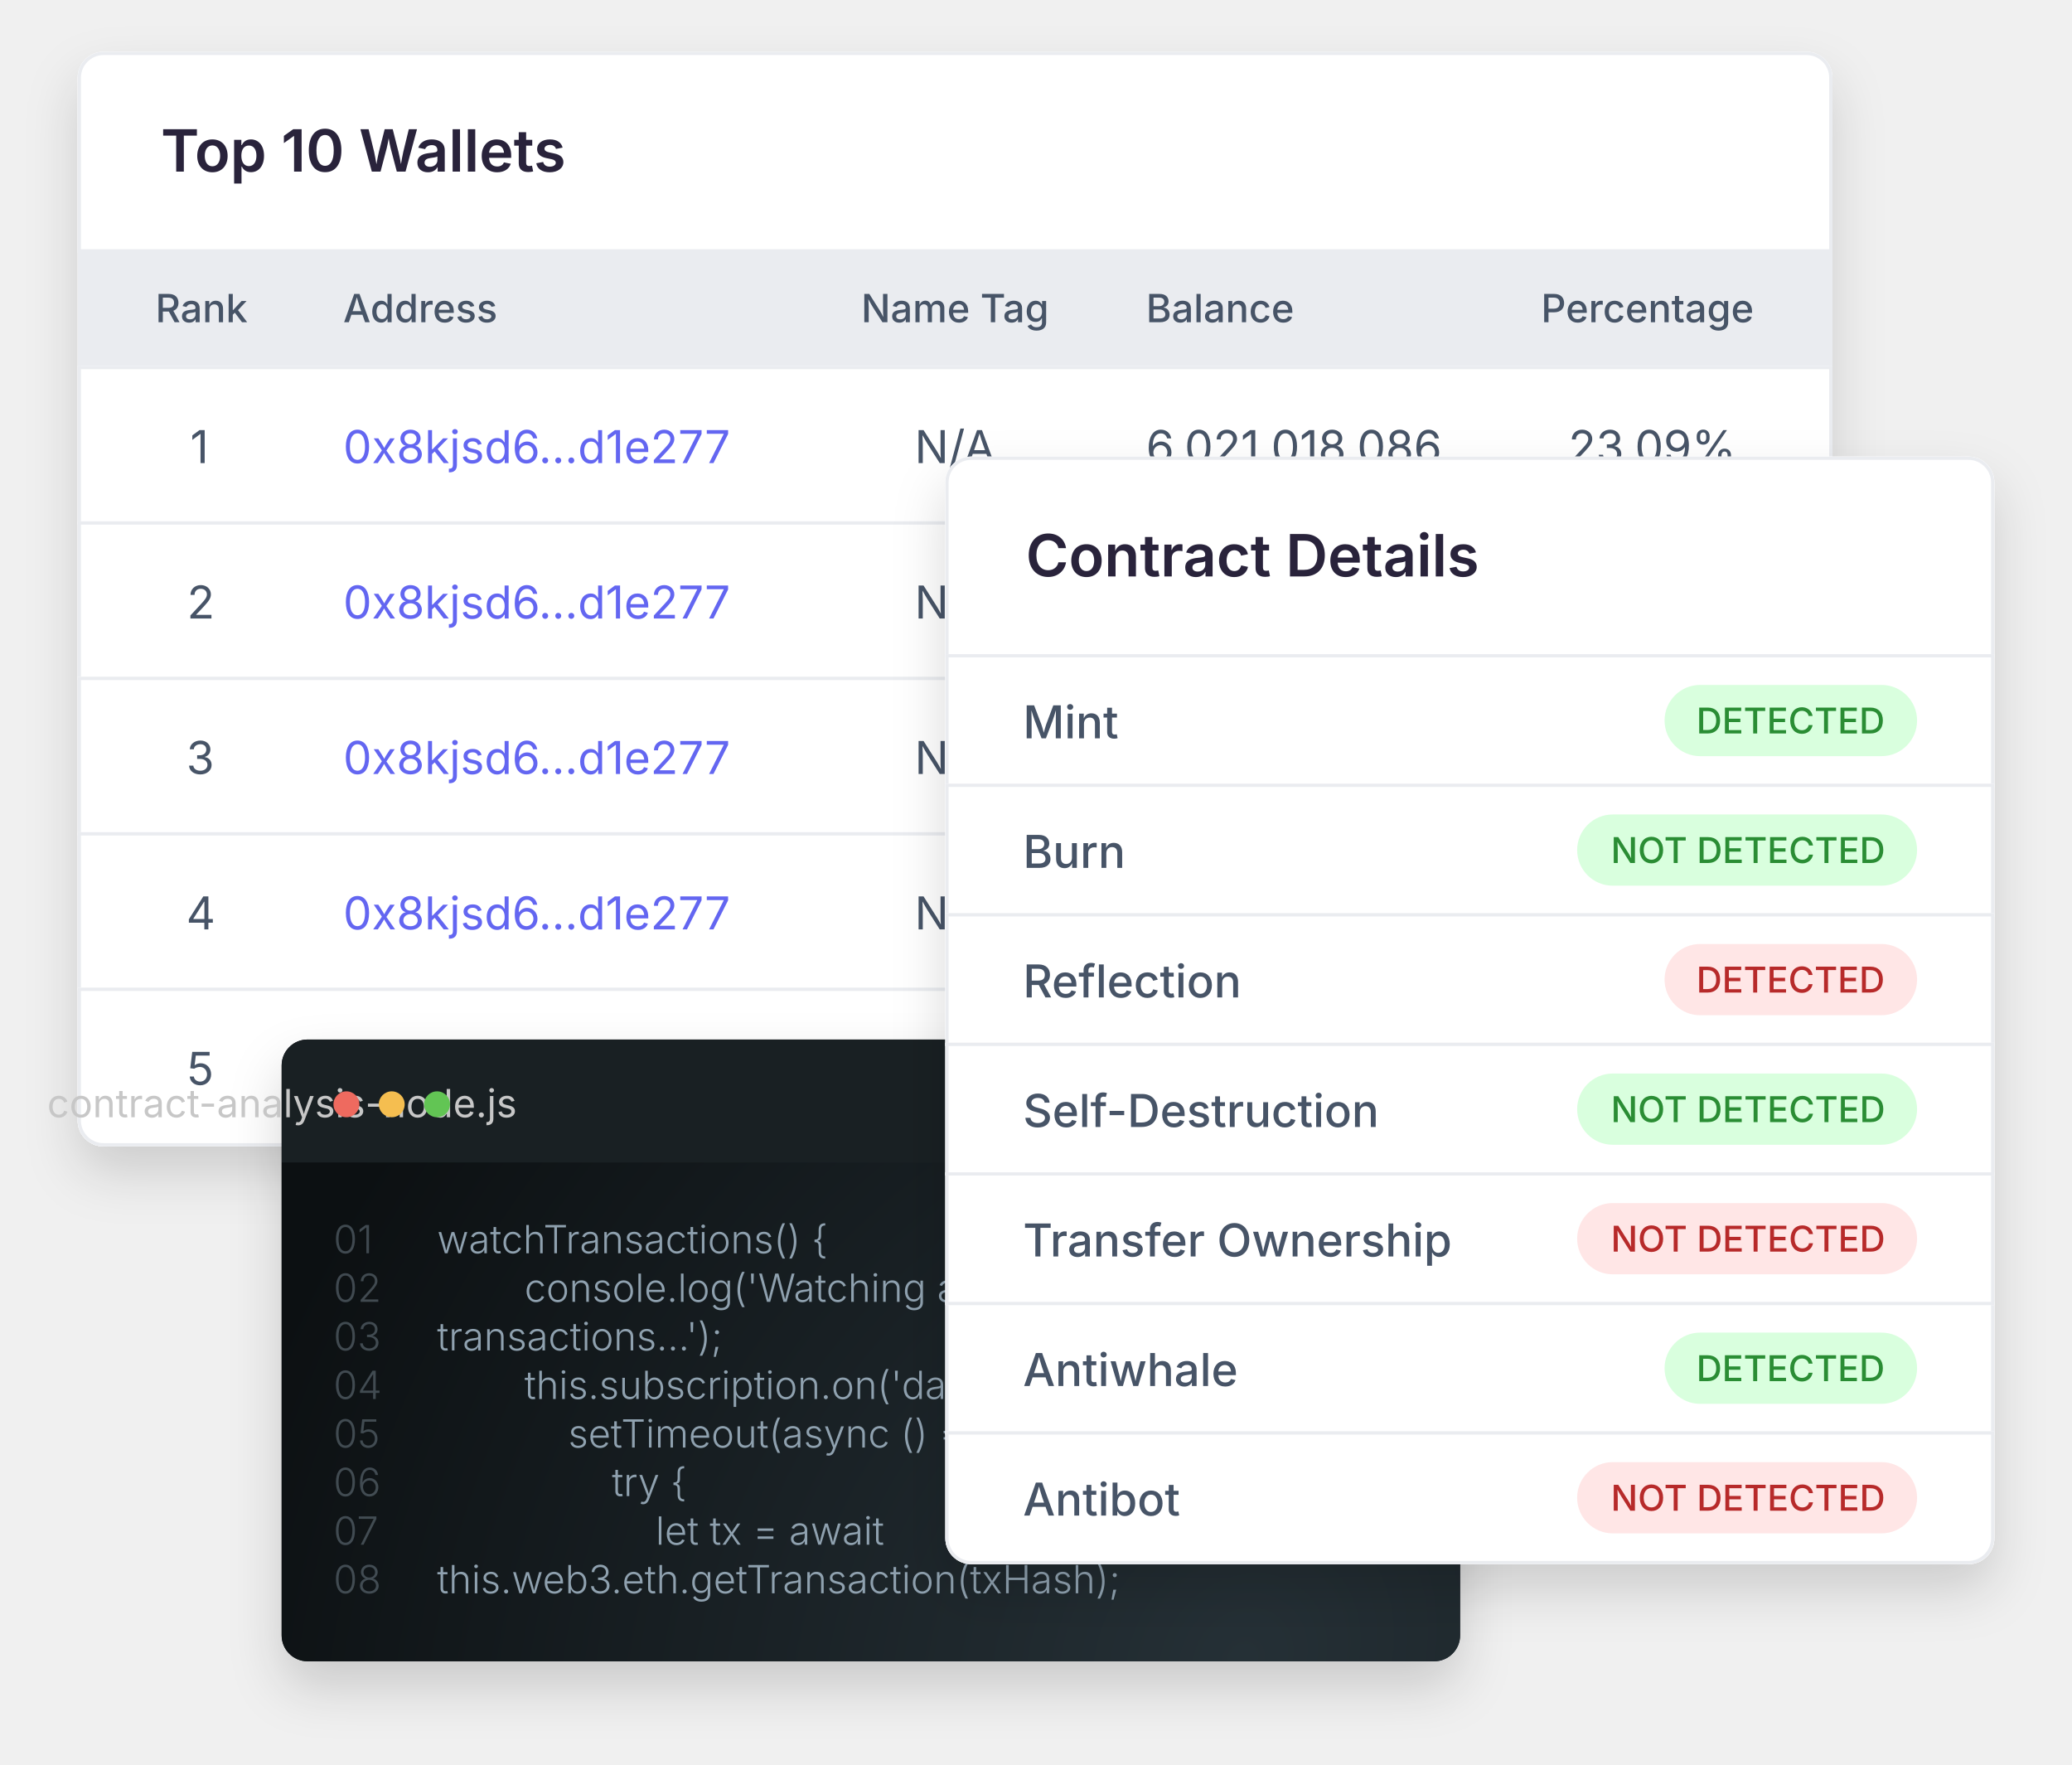
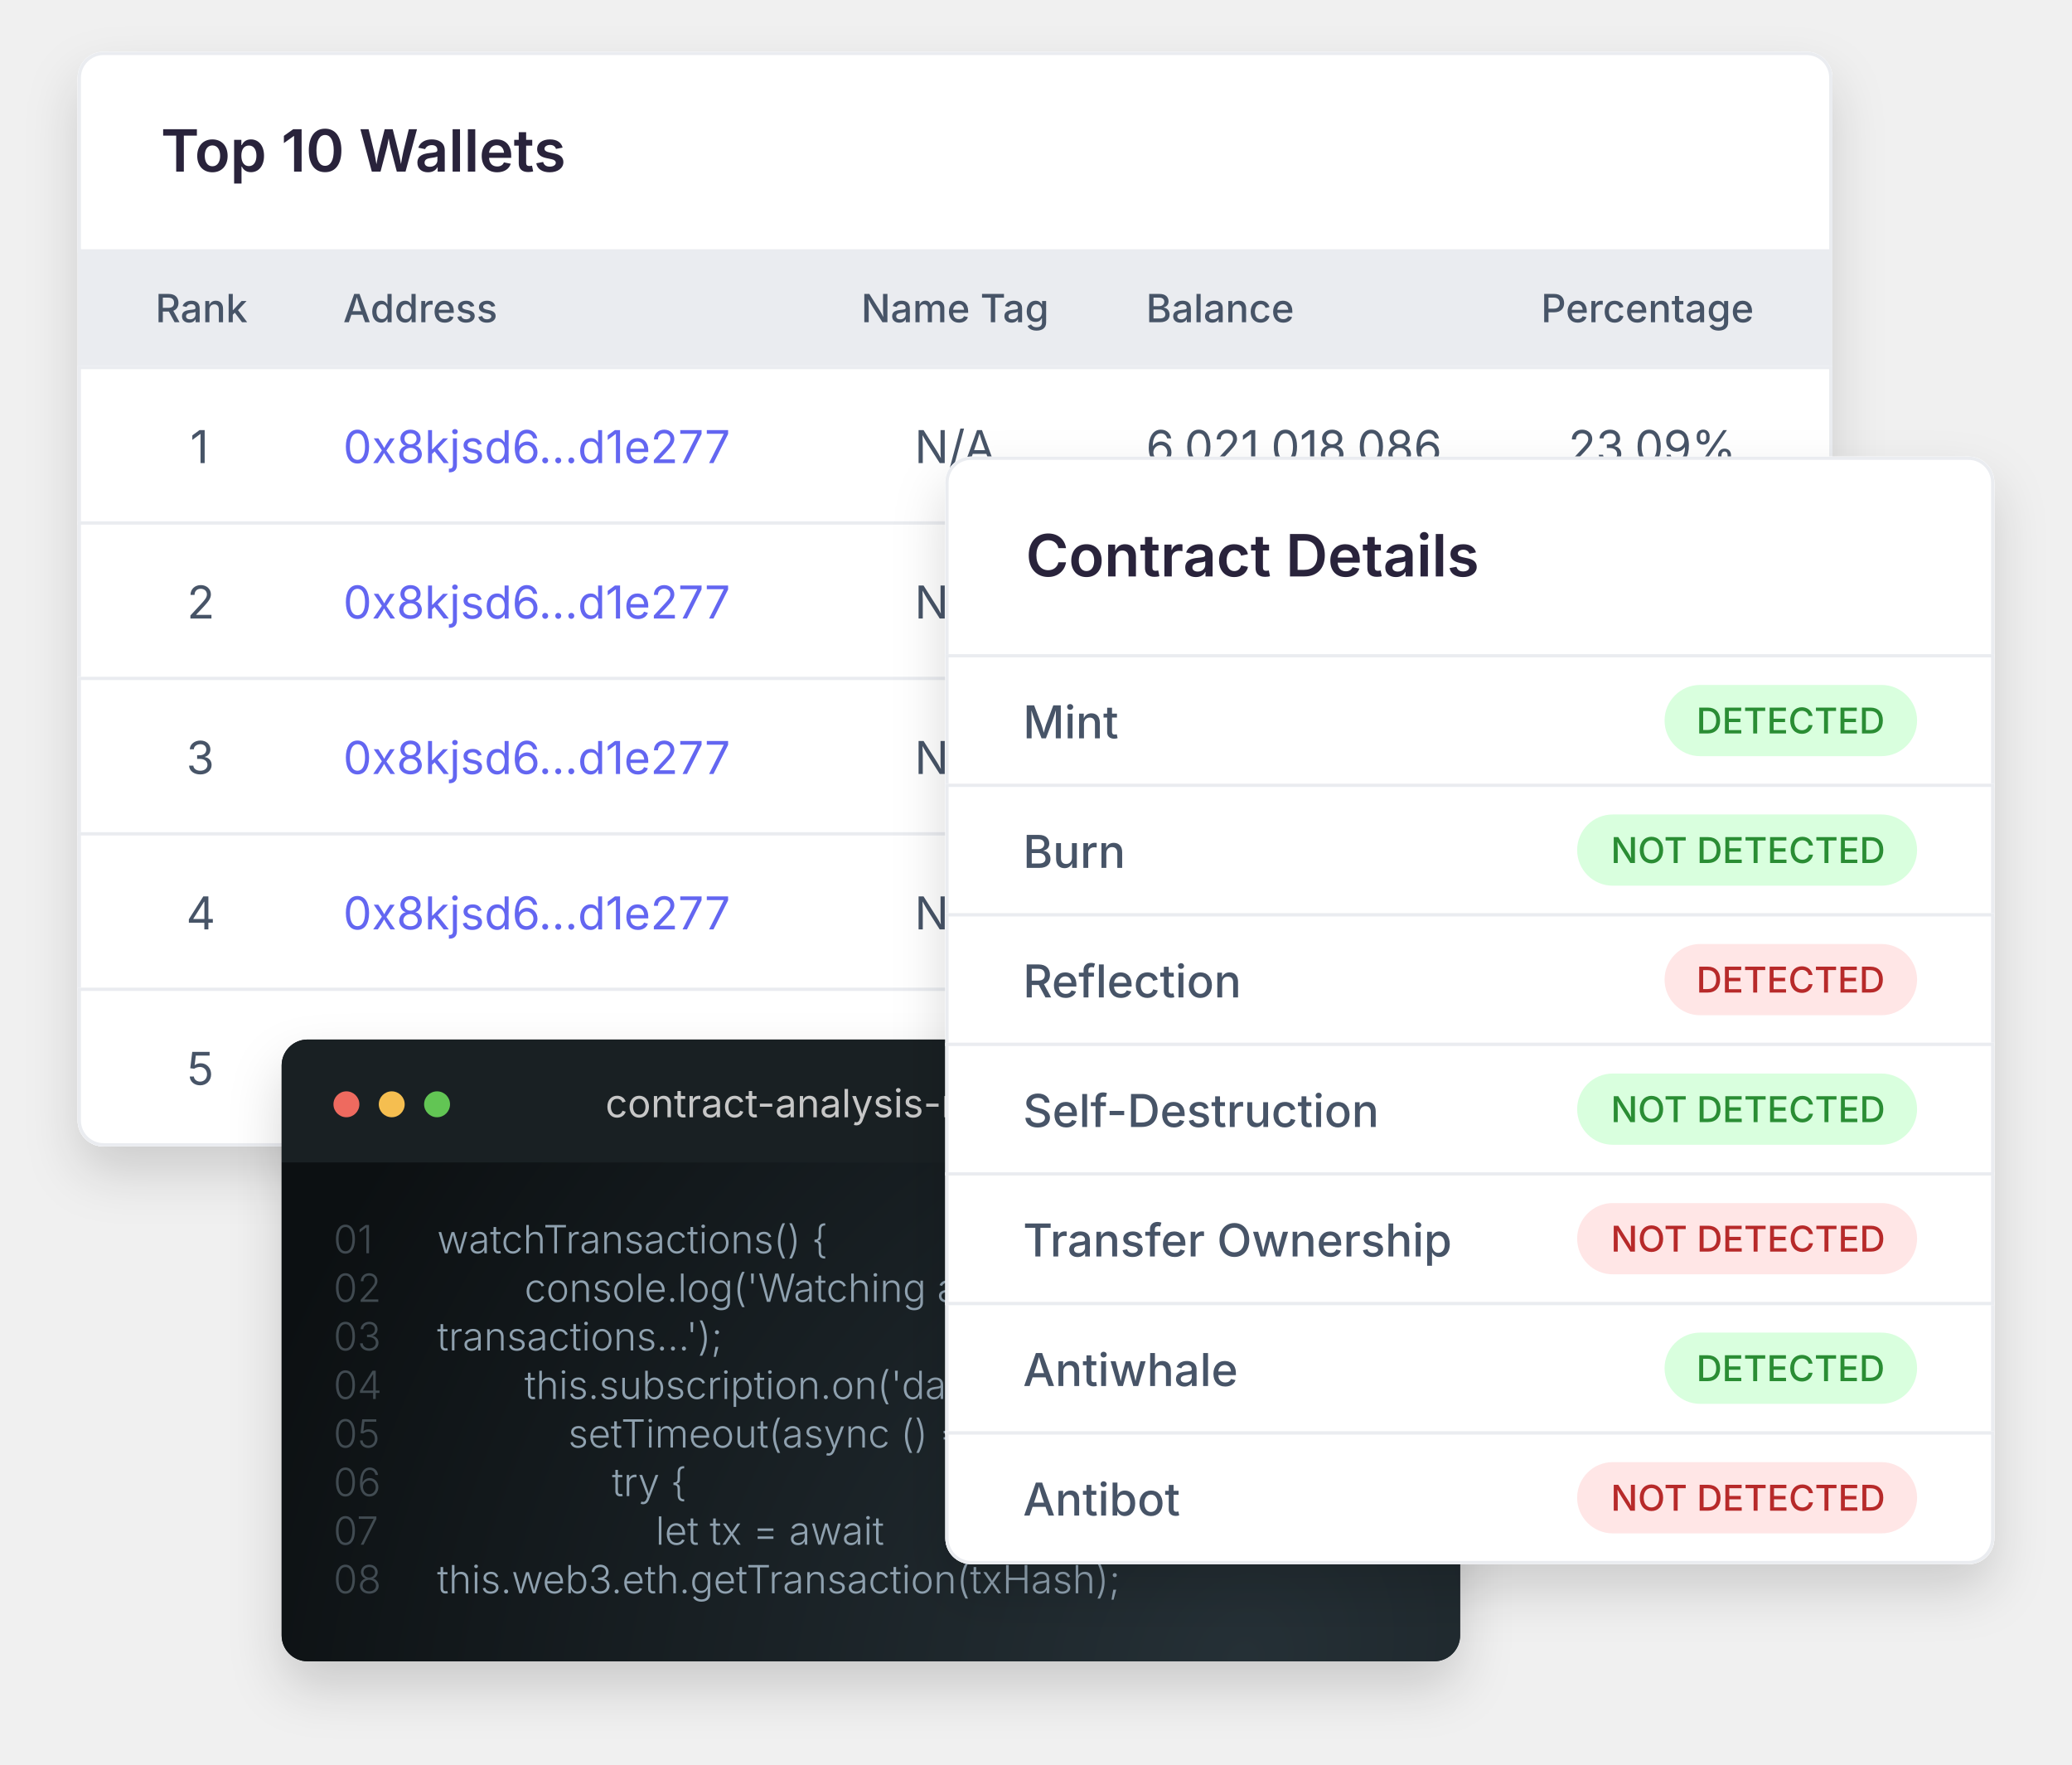
<svg xmlns="http://www.w3.org/2000/svg" width="640" height="545" viewBox="0 0 640 545">
  <defs>
    <filter id="Rectangle_1948" x="0" y="0" width="590" height="386" filterUnits="userSpaceOnUse">
      <feOffset dy="8" input="SourceAlpha" />
      <feGaussianBlur stdDeviation="8" result="blur" />
      <feFlood flood-opacity="0.149" />
      <feComposite operator="in" in2="blur" />
      <feComposite in="SourceGraphic" />
    </filter>
    <radialGradient id="radial-gradient" cx="0.816" cy="1" r="2.209" gradientTransform="matrix(0.074, -0.997, 0.405, 0.03, 0.35, 1.783)" gradientUnits="objectBoundingBox">
      <stop offset="0" stop-color="#253036" />
      <stop offset="1" stop-color="#0c1012" />
    </radialGradient>
    <filter id="Rectangle_1957" x="63" y="305" width="412" height="240" filterUnits="userSpaceOnUse">
      <feOffset dy="8" input="SourceAlpha" />
      <feGaussianBlur stdDeviation="8" result="blur-2" />
      <feFlood flood-opacity="0.161" />
      <feComposite operator="in" in2="blur-2" />
      <feComposite in="SourceGraphic" />
    </filter>
    <filter id="Rectangle_1956" x="268" y="125" width="372" height="390" filterUnits="userSpaceOnUse">
      <feOffset dy="8" input="SourceAlpha" />
      <feGaussianBlur stdDeviation="8" result="blur-3" />
      <feFlood flood-opacity="0.149" />
      <feComposite operator="in" in2="blur-3" />
      <feComposite in="SourceGraphic" />
    </filter>
  </defs>
  <g id="Group_4739" data-name="Group 4739" transform="translate(-712 -3274)">
    <g id="Group_4379" data-name="Group 4379" transform="translate(667.149 112)">
      <g transform="matrix(1, 0, 0, 1, 44.85, 3162)" filter="url(#Rectangle_1948)">
        <g id="Rectangle_1948-2" data-name="Rectangle 1948" transform="translate(24 16)" fill="#fff" stroke="#eaecf0" stroke-width="1">
          <rect width="542" height="338" rx="8" stroke="none" />
          <rect x="0.5" y="0.5" width="541" height="337" rx="7.5" fill="none" />
        </g>
      </g>
      <g id="Rectangle_1245" data-name="Rectangle 1245" transform="translate(68.851 3178)" fill="#fff" stroke="#eaecf0" stroke-width="1">
        <path d="M8,0H534a8,8,0,0,1,8,8V62a0,0,0,0,1,0,0H0a0,0,0,0,1,0,0V8A8,8,0,0,1,8,0Z" stroke="none" />
        <path d="M8,.5H534A7.5,7.5,0,0,1,541.5,8V61.5a0,0,0,0,1,0,0H.5a0,0,0,0,1,0,0V8A7.5,7.5,0,0,1,8,.5Z" fill="none" />
      </g>
      <g id="Rectangle_1943" data-name="Rectangle 1943" transform="translate(68.851 3275)" fill="#fff" stroke="#eaecf0" stroke-width="1">
        <rect width="542" height="49" stroke="none" />
        <rect x="0.5" y="0.5" width="541" height="48" fill="none" />
      </g>
      <g id="Rectangle_1944" data-name="Rectangle 1944" transform="translate(68.851 3323)" fill="#fff" stroke="#eaecf0" stroke-width="1">
        <rect width="542" height="49" stroke="none" />
        <rect x="0.5" y="0.5" width="541" height="48" fill="none" />
      </g>
      <g id="Rectangle_1945" data-name="Rectangle 1945" transform="translate(68.851 3371)" fill="#fff" stroke="#eaecf0" stroke-width="1">
        <rect width="542" height="49" stroke="none" />
        <rect x="0.5" y="0.5" width="541" height="48" fill="none" />
      </g>
      <g id="Rectangle_1946" data-name="Rectangle 1946" transform="translate(68.851 3419)" fill="#fff" stroke="#eaecf0" stroke-width="1">
        <rect width="542" height="49" stroke="none" />
        <rect x="0.5" y="0.5" width="541" height="48" fill="none" />
      </g>
      <g id="Rectangle_1947" data-name="Rectangle 1947" transform="translate(68.851 3467)" fill="#fff" stroke="#eaecf0" stroke-width="1">
        <path d="M0,0H542a0,0,0,0,1,0,0V41a8,8,0,0,1-8,8H8a8,8,0,0,1-8-8V0A0,0,0,0,1,0,0Z" stroke="none" />
        <path d="M.5.5h541a0,0,0,0,1,0,0V41a7.5,7.5,0,0,1-7.5,7.5H8A7.5,7.5,0,0,1,.5,41V.5A0,0,0,0,1,.5.5Z" fill="none" />
      </g>
      <rect id="Rectangle_1235" data-name="Rectangle 1235" width="542" height="36" transform="translate(68.851 3239)" fill="#eaecf0" />
      <text id="Rank" transform="translate(92.851 3261.5)" fill="#475467" font-size="12" font-family="Inter-Medium, Inter" font-weight="500">
        <tspan x="0" y="0">Rank</tspan>
      </text>
      <text id="Address" transform="translate(150.851 3261.5)" fill="#475467" font-size="12" font-family="Inter-Medium, Inter" font-weight="500">
        <tspan x="0" y="0">Address</tspan>
      </text>
      <text id="Name_Tag" data-name="Name Tag" transform="translate(310.851 3261.5)" fill="#475467" font-size="12" font-family="Inter-Medium, Inter" font-weight="500">
        <tspan x="0" y="0">Name Tag</tspan>
      </text>
      <text id="Balance" transform="translate(398.851 3261.5)" fill="#475467" font-size="12" font-family="Inter-Medium, Inter" font-weight="500">
        <tspan x="0" y="0">Balance</tspan>
      </text>
      <text id="Percentage" transform="translate(520.851 3261.5)" fill="#475467" font-size="12" font-family="Inter-Medium, Inter" font-weight="500">
        <tspan x="0" y="0">Percentage</tspan>
      </text>
      <text id="Top_10_Wallets" data-name="Top 10 Wallets" transform="translate(155.851 3215)" fill="#29233b" font-size="18" font-family="Inter-SemiBold, Inter" font-weight="600">
        <tspan x="-61.338" y="0">Top 10 Wallets</tspan>
      </text>
      <text id="_0x8kjsd6...d1e277" data-name="0x8kjsd6...d1e277" transform="translate(150.851 3305)" fill="#6366f1" font-size="14" font-family="Inter-Regular, Inter">
        <tspan x="0" y="0">0x8kjsd6...d1e277</tspan>
      </text>
      <text id="_0x8kjsd6...d1e277-2" data-name="0x8kjsd6...d1e277" transform="translate(150.851 3353)" fill="#6366f1" font-size="14" font-family="Inter-Regular, Inter">
        <tspan x="0" y="0">0x8kjsd6...d1e277</tspan>
      </text>
      <text id="_0x8kjsd6...d1e277-3" data-name="0x8kjsd6...d1e277" transform="translate(150.851 3401)" fill="#6366f1" font-size="14" font-family="Inter-Regular, Inter">
        <tspan x="0" y="0">0x8kjsd6...d1e277</tspan>
      </text>
      <text id="_0x8kjsd6...d1e277-4" data-name="0x8kjsd6...d1e277" transform="translate(150.851 3449)" fill="#6366f1" font-size="14" font-family="Inter-Regular, Inter">
        <tspan x="0" y="0">0x8kjsd6...d1e277</tspan>
      </text>
      <text id="_0x8kjsd6...d1e277-5" data-name="0x8kjsd6...d1e277" transform="translate(150.851 3497)" fill="#6366f1" font-size="14" font-family="Inter-Regular, Inter">
        <tspan x="0" y="0">0x8kjsd6...d1e277</tspan>
      </text>
      <text id="N_A" data-name="N/A" transform="translate(339.851 3305)" fill="#475467" font-size="14" font-family="Inter-Regular, Inter">
        <tspan x="-12.499" y="0">N/A</tspan>
      </text>
      <text id="N_A-2" data-name="N/A" transform="translate(339.851 3353)" fill="#475467" font-size="14" font-family="Inter-Regular, Inter">
        <tspan x="-12.499" y="0">N/A</tspan>
      </text>
      <text id="N_A-3" data-name="N/A" transform="translate(339.851 3401)" fill="#475467" font-size="14" font-family="Inter-Regular, Inter">
        <tspan x="-12.499" y="0">N/A</tspan>
      </text>
      <text id="N_A-4" data-name="N/A" transform="translate(339.851 3449)" fill="#475467" font-size="14" font-family="Inter-Regular, Inter">
        <tspan x="-12.499" y="0">N/A</tspan>
      </text>
      <text id="N_A-5" data-name="N/A" transform="translate(339.851 3497)" fill="#475467" font-size="14" font-family="Inter-Regular, Inter">
        <tspan x="-12.499" y="0">N/A</tspan>
      </text>
      <text id="_6_021_018.086" data-name="6,021,018.086" transform="translate(398.851 3305)" fill="#475467" font-size="14" font-family="Inter-Regular, Inter">
        <tspan x="0" y="0">6,021,018.086</tspan>
      </text>
      <text id="_5_881_064.015" data-name="5,881,064.015" transform="translate(398.851 3353)" fill="#475467" font-size="14" font-family="Inter-Regular, Inter">
        <tspan x="0" y="0">5,881,064.015</tspan>
      </text>
      <text id="_4_961_126.143" data-name="4,961,126.143" transform="translate(398.851 3401)" fill="#475467" font-size="14" font-family="Inter-Regular, Inter">
        <tspan x="0" y="0">4,961,126.143</tspan>
      </text>
      <text id="_3_081_367.217" data-name="3,081,367.217" transform="translate(398.851 3449)" fill="#475467" font-size="14" font-family="Inter-Regular, Inter">
        <tspan x="0" y="0">3,081,367.217</tspan>
      </text>
      <text id="_2_394_171.681" data-name="2,394,171.681" transform="translate(398.851 3497)" fill="#475467" font-size="14" font-family="Inter-Regular, Inter">
        <tspan x="0" y="0">2,394,171.681</tspan>
      </text>
      <text id="_1" data-name="1" transform="translate(106.851 3305)" fill="#475467" font-size="14" font-family="Inter-Regular, Inter">
        <tspan x="-3.251" y="0">1</tspan>
      </text>
      <text id="_2" data-name="2" transform="translate(106.851 3353)" fill="#475467" font-size="14" font-family="Inter-Regular, Inter">
        <tspan x="-4.236" y="0">2</tspan>
      </text>
      <text id="_3" data-name="3" transform="translate(106.851 3401)" fill="#475467" font-size="14" font-family="Inter-Regular, Inter">
        <tspan x="-4.455" y="0">3</tspan>
      </text>
      <text id="_4" data-name="4" transform="translate(106.851 3449)" fill="#475467" font-size="14" font-family="Inter-Regular, Inter">
        <tspan x="-4.494" y="0">4</tspan>
      </text>
      <text id="_5" data-name="5" transform="translate(106.851 3497)" fill="#475467" font-size="14" font-family="Inter-Regular, Inter">
        <tspan x="-4.256" y="0">5</tspan>
      </text>
      <text id="_23.09_" data-name="23.09%" transform="translate(554 3305)" fill="#475467" font-size="14" font-family="Inter-Regular, Inter">
        <tspan x="-24.709" y="0">23.09%</tspan>
      </text>
      <text id="_22.64_" data-name="22.64%" transform="translate(554 3353)" fill="#475467" font-size="14" font-family="Inter-Regular, Inter">
        <tspan x="-24.768" y="0">22.64%</tspan>
      </text>
      <text id="_19.48_" data-name="19.48%" transform="translate(554 3401)" fill="#475467" font-size="14" font-family="Inter-Regular, Inter">
        <tspan x="-23.864" y="0">19.48%</tspan>
      </text>
      <text id="_13.97_" data-name="13.97%" transform="translate(554 3449)" fill="#475467" font-size="14" font-family="Inter-Regular, Inter">
        <tspan x="-23.337" y="0">13.97%</tspan>
      </text>
      <text id="_12.22_" data-name="12.22%" transform="translate(554 3497)" fill="#475467" font-size="14" font-family="Inter-Regular, Inter">
        <tspan x="-23.575" y="0">12.22%</tspan>
      </text>
    </g>
    <g id="Group_4387" data-name="Group 4387" transform="translate(-4041 14691)">
      <g transform="matrix(1, 0, 0, 1, 4753, -11417)" filter="url(#Rectangle_1957)">
        <rect id="Rectangle_1957-2" data-name="Rectangle 1957" width="364" height="192" rx="8" transform="translate(87 321)" fill="url(#radial-gradient)" />
      </g>
      <path id="Rectangle_1223" data-name="Rectangle 1223" d="M8,0H356a8,8,0,0,1,8,8V38a0,0,0,0,1,0,0H0a0,0,0,0,1,0,0V8A8,8,0,0,1,8,0Z" transform="translate(4840 -11096)" fill="#192023" />
      <path id="Rectangle_1222" data-name="Rectangle 1222" d="M0,0H364a0,0,0,0,1,0,0V146a8,8,0,0,1-8,8H8a8,8,0,0,1-8-8V0A0,0,0,0,1,0,0Z" transform="translate(4840 -11058)" fill="url(#radial-gradient)" />
      <text id="_01_02_03_04_05_06_07_08_09_10_11_12_13" data-name="01 02 03 04 05 06 07 08 09 10 11 12 13" transform="translate(4856 -11042)" fill="#8fa1af" font-size="12" font-family="Inter-Light, Inter" font-weight="300" opacity="0.39">
        <tspan x="0" y="12">01</tspan>
        <tspan x="0" y="27">02</tspan>
        <tspan x="0" y="42">03</tspan>
        <tspan x="0" y="57">04</tspan>
        <tspan x="0" y="72">05</tspan>
        <tspan x="0" y="87">06</tspan>
        <tspan x="0" y="102">07</tspan>
        <tspan x="0" y="117">08</tspan>
      </text>
      <text id="watchTransactions_console.log_Watching_all_pending_transactions..._this.subscription.on_data_txHash_setTimeout_async_try_let_tx_await_this.web3.eth.getTransaction" data-name="watchTransactions() {         console.log('Watching all pending transactions...');         this.subscription.on('data', (txHash) =&gt; {             setTimeout(async () =&gt; {                 try {                     let tx = await this.web3.eth.getTransaction" transform="translate(4888 -11042)" fill="#8fa1af" font-size="12" font-family="Inter-Light, Inter" font-weight="300">
        <tspan x="0" y="12">watchTransactions() {</tspan>
        <tspan x="0" y="27" xml:space="preserve">        console.log('Watching all pending </tspan>
        <tspan x="0" y="42">transactions...');</tspan>
        <tspan x="0" y="57" xml:space="preserve">        this.subscription.on('data', (txHash) =&gt; {</tspan>
        <tspan x="0" y="72" xml:space="preserve">            setTimeout(async () =&gt; {</tspan>
        <tspan x="0" y="87" xml:space="preserve">                try {</tspan>
        <tspan x="0" y="102" xml:space="preserve">                    let tx = await </tspan>
        <tspan x="0" y="117">this.web3.eth.getTransaction(txHash);</tspan>
      </text>
      <text id="contract-analysis-node.js" transform="translate(4840 -11084)" fill="#c7c7c7" font-size="12" font-family="Inter-Regular, Inter">
-         <tspan x="-72.435" y="12">contract-analysis-node.js</tspan>
+         <tspan x="100" y="12">contract-analysis-node.js</tspan>
      </text>
      <circle id="Ellipse_236" data-name="Ellipse 236" cx="4" cy="4" r="4" transform="translate(4856 -11080)" fill="#ee6a5f" />
      <circle id="Ellipse_237" data-name="Ellipse 237" cx="4" cy="4" r="4" transform="translate(4870 -11080)" fill="#f5be50" />
      <circle id="Ellipse_238" data-name="Ellipse 238" cx="4" cy="4" r="4" transform="translate(4884 -11080)" fill="#62c554" />
    </g>
    <g id="Group_4380" data-name="Group 4380" transform="translate(130 543)">
      <g transform="matrix(1, 0, 0, 1, 582, 2731)" filter="url(#Rectangle_1956)">
        <rect id="Rectangle_1956-2" data-name="Rectangle 1956" width="324" height="342" rx="8" transform="translate(292 141)" fill="#fff" />
      </g>
      <g id="Rectangle_1245-2" data-name="Rectangle 1245" transform="translate(874 2872)" fill="#fff" stroke="#eaecf0" stroke-width="1">
        <path d="M8,0H316a8,8,0,0,1,8,8V62a0,0,0,0,1,0,0H0a0,0,0,0,1,0,0V8A8,8,0,0,1,8,0Z" stroke="none" />
        <path d="M8,.5H316A7.5,7.5,0,0,1,323.5,8V61.5a0,0,0,0,1,0,0H.5a0,0,0,0,1,0,0V8A7.5,7.5,0,0,1,8,.5Z" fill="none" />
      </g>
      <g id="Rectangle_1949" data-name="Rectangle 1949" transform="translate(874 2933)" fill="#fff" stroke="#eaecf0" stroke-width="1">
        <rect width="324" height="41" stroke="none" />
        <rect x="0.5" y="0.5" width="323" height="40" fill="none" />
      </g>
      <g id="Rectangle_1954" data-name="Rectangle 1954" transform="translate(874 3133)" fill="#fff" stroke="#eaecf0" stroke-width="1">
        <rect width="324" height="41" stroke="none" />
        <rect x="0.5" y="0.5" width="323" height="40" fill="none" />
      </g>
      <g id="Rectangle_1950" data-name="Rectangle 1950" transform="translate(874 2973)" fill="#fff" stroke="#eaecf0" stroke-width="1">
        <rect width="324" height="41" stroke="none" />
        <rect x="0.5" y="0.5" width="323" height="40" fill="none" />
      </g>
      <g id="Rectangle_1951" data-name="Rectangle 1951" transform="translate(874 3013)" fill="#fff" stroke="#eaecf0" stroke-width="1">
        <rect width="324" height="41" stroke="none" />
        <rect x="0.5" y="0.5" width="323" height="40" fill="none" />
      </g>
      <g id="Rectangle_1953" data-name="Rectangle 1953" transform="translate(874 3093)" fill="#fff" stroke="#eaecf0" stroke-width="1">
        <rect width="324" height="41" stroke="none" />
        <rect x="0.5" y="0.5" width="323" height="40" fill="none" />
      </g>
      <g id="Rectangle_1955" data-name="Rectangle 1955" transform="translate(874 3173)" fill="#fff" stroke="#eaecf0" stroke-width="1">
        <path d="M0,0H324a0,0,0,0,1,0,0V33a8,8,0,0,1-8,8H8a8,8,0,0,1-8-8V0A0,0,0,0,1,0,0Z" stroke="none" />
        <path d="M.5.5h323a0,0,0,0,1,0,0V33a7.5,7.5,0,0,1-7.5,7.5H8A7.5,7.5,0,0,1,.5,33V.5A0,0,0,0,1,.5.5Z" fill="none" />
      </g>
      <g id="Rectangle_1952" data-name="Rectangle 1952" transform="translate(874 3053)" fill="#fff" stroke="#eaecf0" stroke-width="1">
        <rect width="324" height="41" stroke="none" />
        <rect x="0.5" y="0.5" width="323" height="40" fill="none" />
      </g>
      <text id="Contract_Details" data-name="Contract Details" transform="translate(898.851 2909)" fill="#29233b" font-size="18" font-family="Inter-SemiBold, Inter" font-weight="600">
        <tspan x="0" y="0">Contract Details</tspan>
      </text>
      <text id="Mint" transform="translate(898 2959)" fill="#475467" font-size="14" font-family="Inter-Medium, Inter" font-weight="500">
        <tspan x="0" y="0">Mint</tspan>
      </text>
      <text id="Antiwhale" transform="translate(898 3159)" fill="#475467" font-size="14" font-family="Inter-Medium, Inter" font-weight="500">
        <tspan x="0" y="0">Antiwhale</tspan>
      </text>
      <text id="Burn" transform="translate(898 2999)" fill="#475467" font-size="14" font-family="Inter-Medium, Inter" font-weight="500">
        <tspan x="0" y="0">Burn</tspan>
      </text>
      <text id="Reflection" transform="translate(898 3039)" fill="#475467" font-size="14" font-family="Inter-Medium, Inter" font-weight="500">
        <tspan x="0" y="0">Reflection</tspan>
      </text>
      <text id="Transfer_Ownership" data-name="Transfer Ownership" transform="translate(898 3119)" fill="#475467" font-size="14" font-family="Inter-Medium, Inter" font-weight="500">
        <tspan x="0" y="0">Transfer Ownership</tspan>
      </text>
      <text id="Antibot" transform="translate(898 3199)" fill="#475467" font-size="14" font-family="Inter-Medium, Inter" font-weight="500">
        <tspan x="0" y="0">Antibot</tspan>
      </text>
      <text id="Self-Destruction" transform="translate(898 3079)" fill="#475467" font-size="14" font-family="Inter-Medium, Inter" font-weight="500">
        <tspan x="0" y="0">Self-Destruction</tspan>
      </text>
      <g id="Group_4380-2" data-name="Group 4380" transform="translate(977.149 1769.5)">
        <rect id="Rectangle_1920" data-name="Rectangle 1920" width="78" height="22" rx="11" transform="translate(119 1173)" fill="#d9ffde" />
        <text id="DETECTED" transform="translate(187 1188)" fill="#2a8d34" font-size="11" font-family="Inter-Medium, Inter" font-weight="500">
          <tspan x="-58.184" y="0">DETECTED</tspan>
        </text>
      </g>
      <g id="Group_4385" data-name="Group 4385" transform="translate(977.149 1969.5)">
        <rect id="Rectangle_1920-2" data-name="Rectangle 1920" width="78" height="22" rx="11" transform="translate(119 1173)" fill="#d9ffde" />
        <text id="DETECTED-2" data-name="DETECTED" transform="translate(187 1188)" fill="#2a8d34" font-size="11" font-family="Inter-Medium, Inter" font-weight="500">
          <tspan x="-58.184" y="0">DETECTED</tspan>
        </text>
      </g>
      <g id="Group_4381" data-name="Group 4381" transform="translate(977.149 1809.5)">
        <rect id="Rectangle_1920-3" data-name="Rectangle 1920" width="105" height="22" rx="11" transform="translate(92 1173)" fill="#d9ffde" />
        <text id="NOT_DETECTED" data-name="NOT DETECTED" transform="translate(187 1188)" fill="#2a8d34" font-size="11" font-family="Inter-Medium, Inter" font-weight="500">
          <tspan x="-84.586" y="0">NOT DETECTED</tspan>
        </text>
      </g>
      <g id="Group_4382" data-name="Group 4382" transform="translate(977.149 1849.5)">
        <rect id="Rectangle_1920-4" data-name="Rectangle 1920" width="78" height="22" rx="11" transform="translate(119 1173)" fill="#ffe6e6" />
        <text id="DETECTED-3" data-name="DETECTED" transform="translate(187 1188)" fill="#b72a2a" font-size="11" font-family="Inter-Medium, Inter" font-weight="500">
          <tspan x="-58.184" y="0">DETECTED</tspan>
        </text>
      </g>
      <g id="Group_4384" data-name="Group 4384" transform="translate(977.149 1929.5)">
        <rect id="Rectangle_1920-5" data-name="Rectangle 1920" width="105" height="22" rx="11" transform="translate(92 1173)" fill="#ffe6e6" />
        <text id="NOT_DETECTED-2" data-name="NOT DETECTED" transform="translate(187 1188)" fill="#b72a2a" font-size="11" font-family="Inter-Medium, Inter" font-weight="500">
          <tspan x="-84.586" y="0">NOT DETECTED</tspan>
        </text>
      </g>
      <g id="Group_4386" data-name="Group 4386" transform="translate(977.149 2009.5)">
        <rect id="Rectangle_1920-6" data-name="Rectangle 1920" width="105" height="22" rx="11" transform="translate(92 1173)" fill="#ffe6e6" />
        <text id="NOT_DETECTED-3" data-name="NOT DETECTED" transform="translate(187 1188)" fill="#b72a2a" font-size="11" font-family="Inter-Medium, Inter" font-weight="500">
          <tspan x="-84.586" y="0">NOT DETECTED</tspan>
        </text>
      </g>
      <g id="Group_4383" data-name="Group 4383" transform="translate(977.149 1889.5)">
        <rect id="Rectangle_1920-7" data-name="Rectangle 1920" width="105" height="22" rx="11" transform="translate(92 1173)" fill="#d9ffde" />
        <text id="NOT_DETECTED-4" data-name="NOT DETECTED" transform="translate(187 1188)" fill="#2a8d34" font-size="11" font-family="Inter-Medium, Inter" font-weight="500">
          <tspan x="-84.586" y="0">NOT DETECTED</tspan>
        </text>
      </g>
    </g>
  </g>
</svg>
